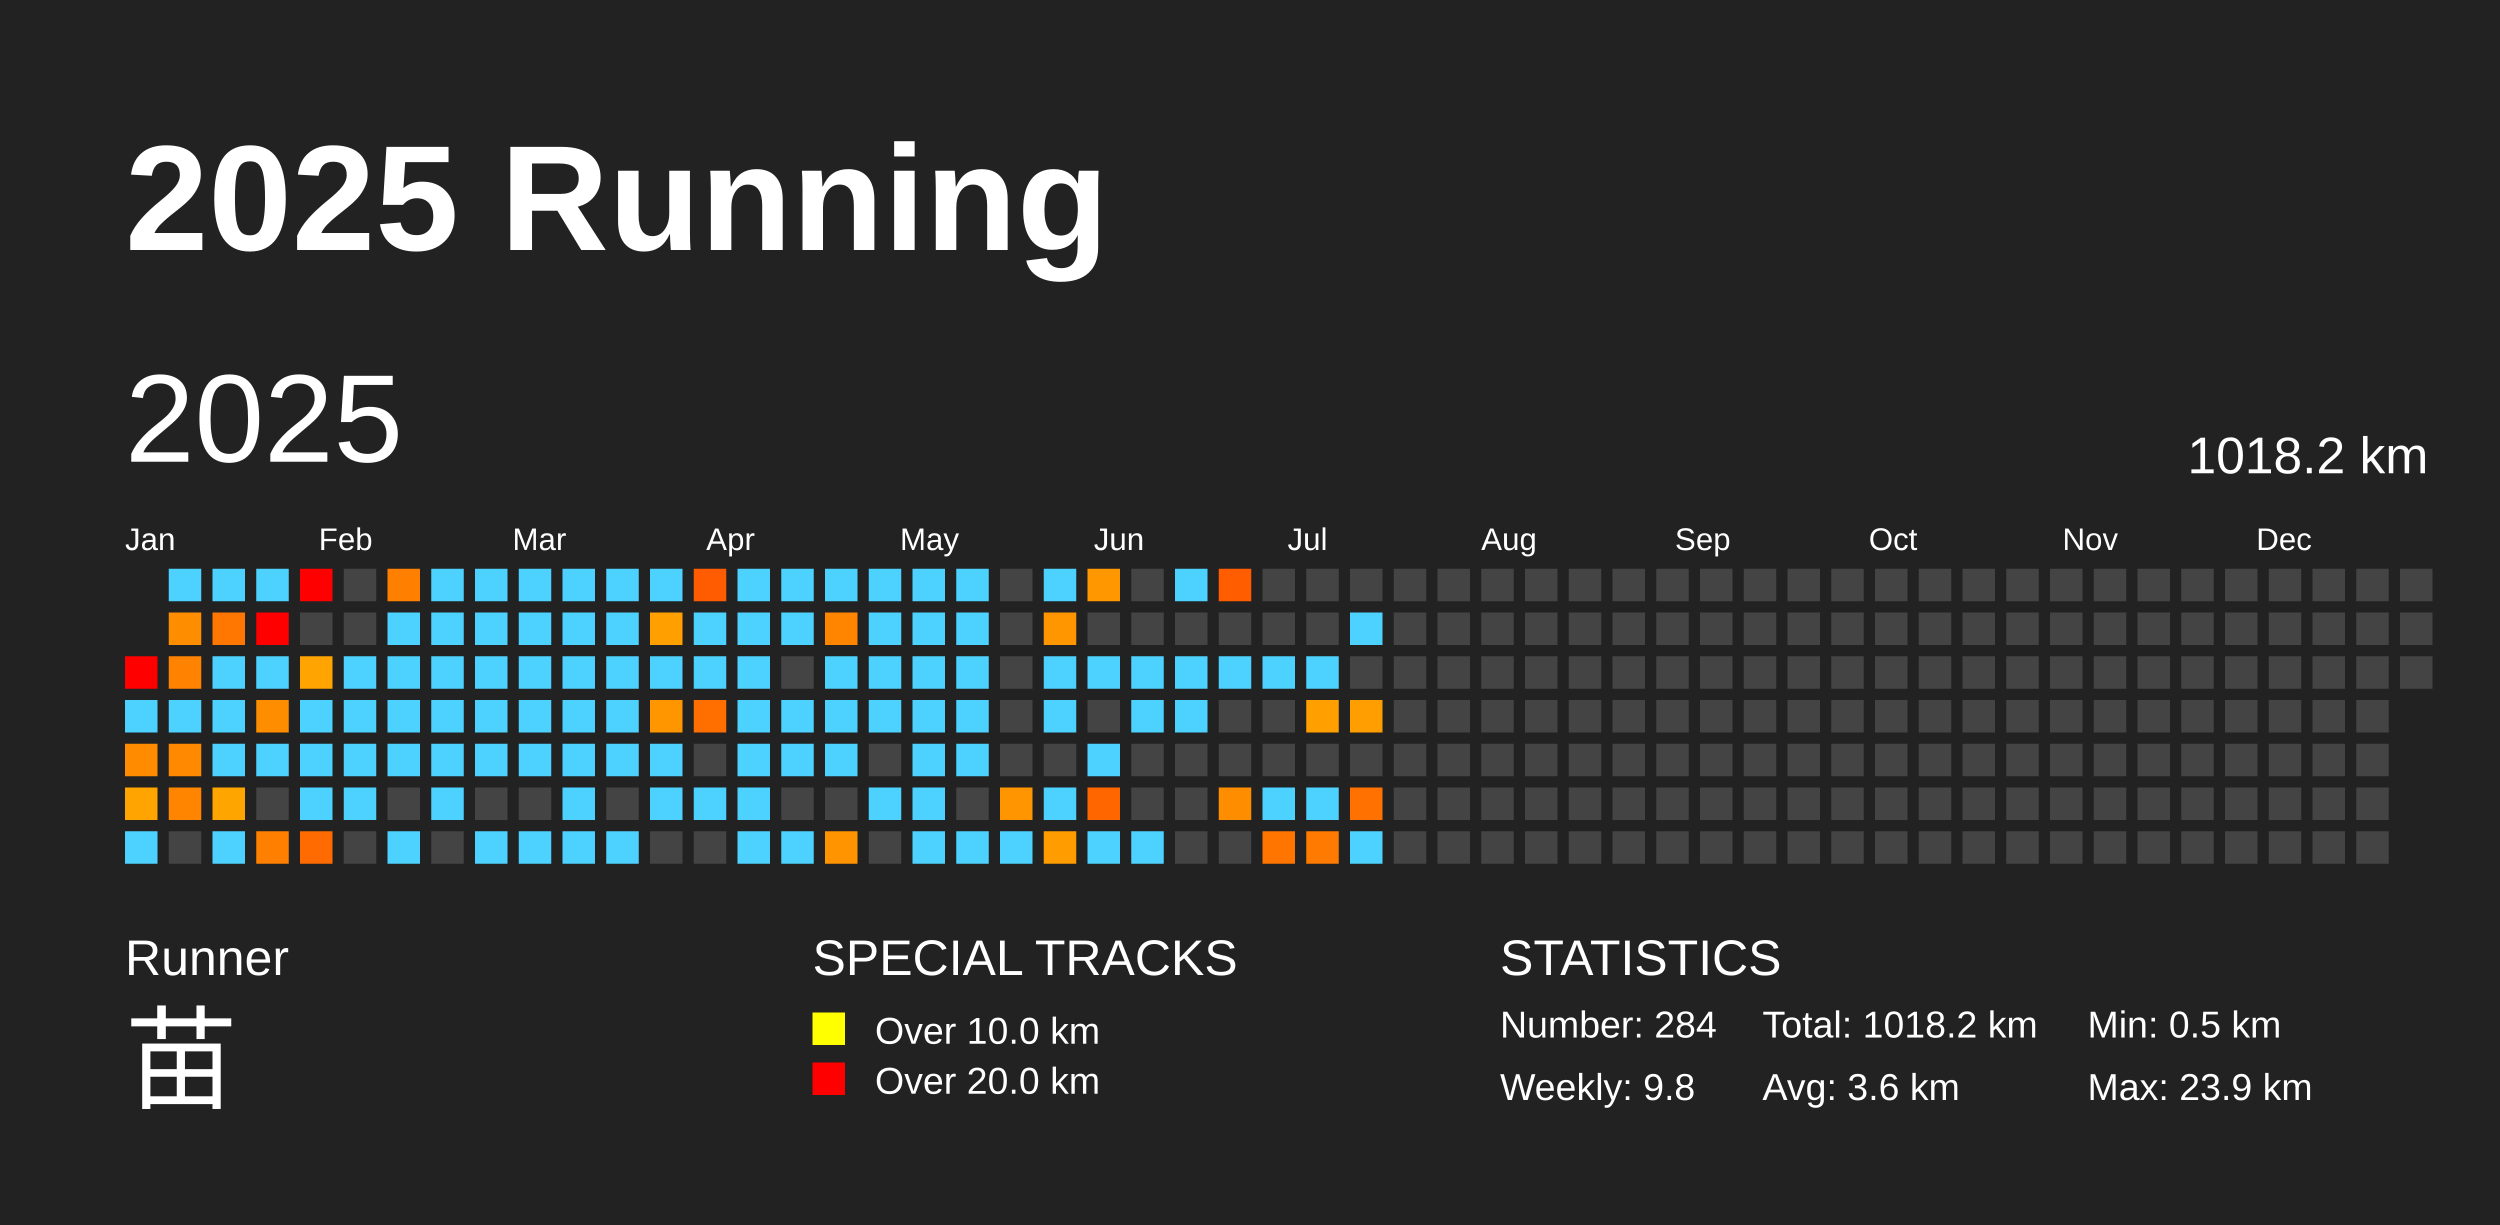
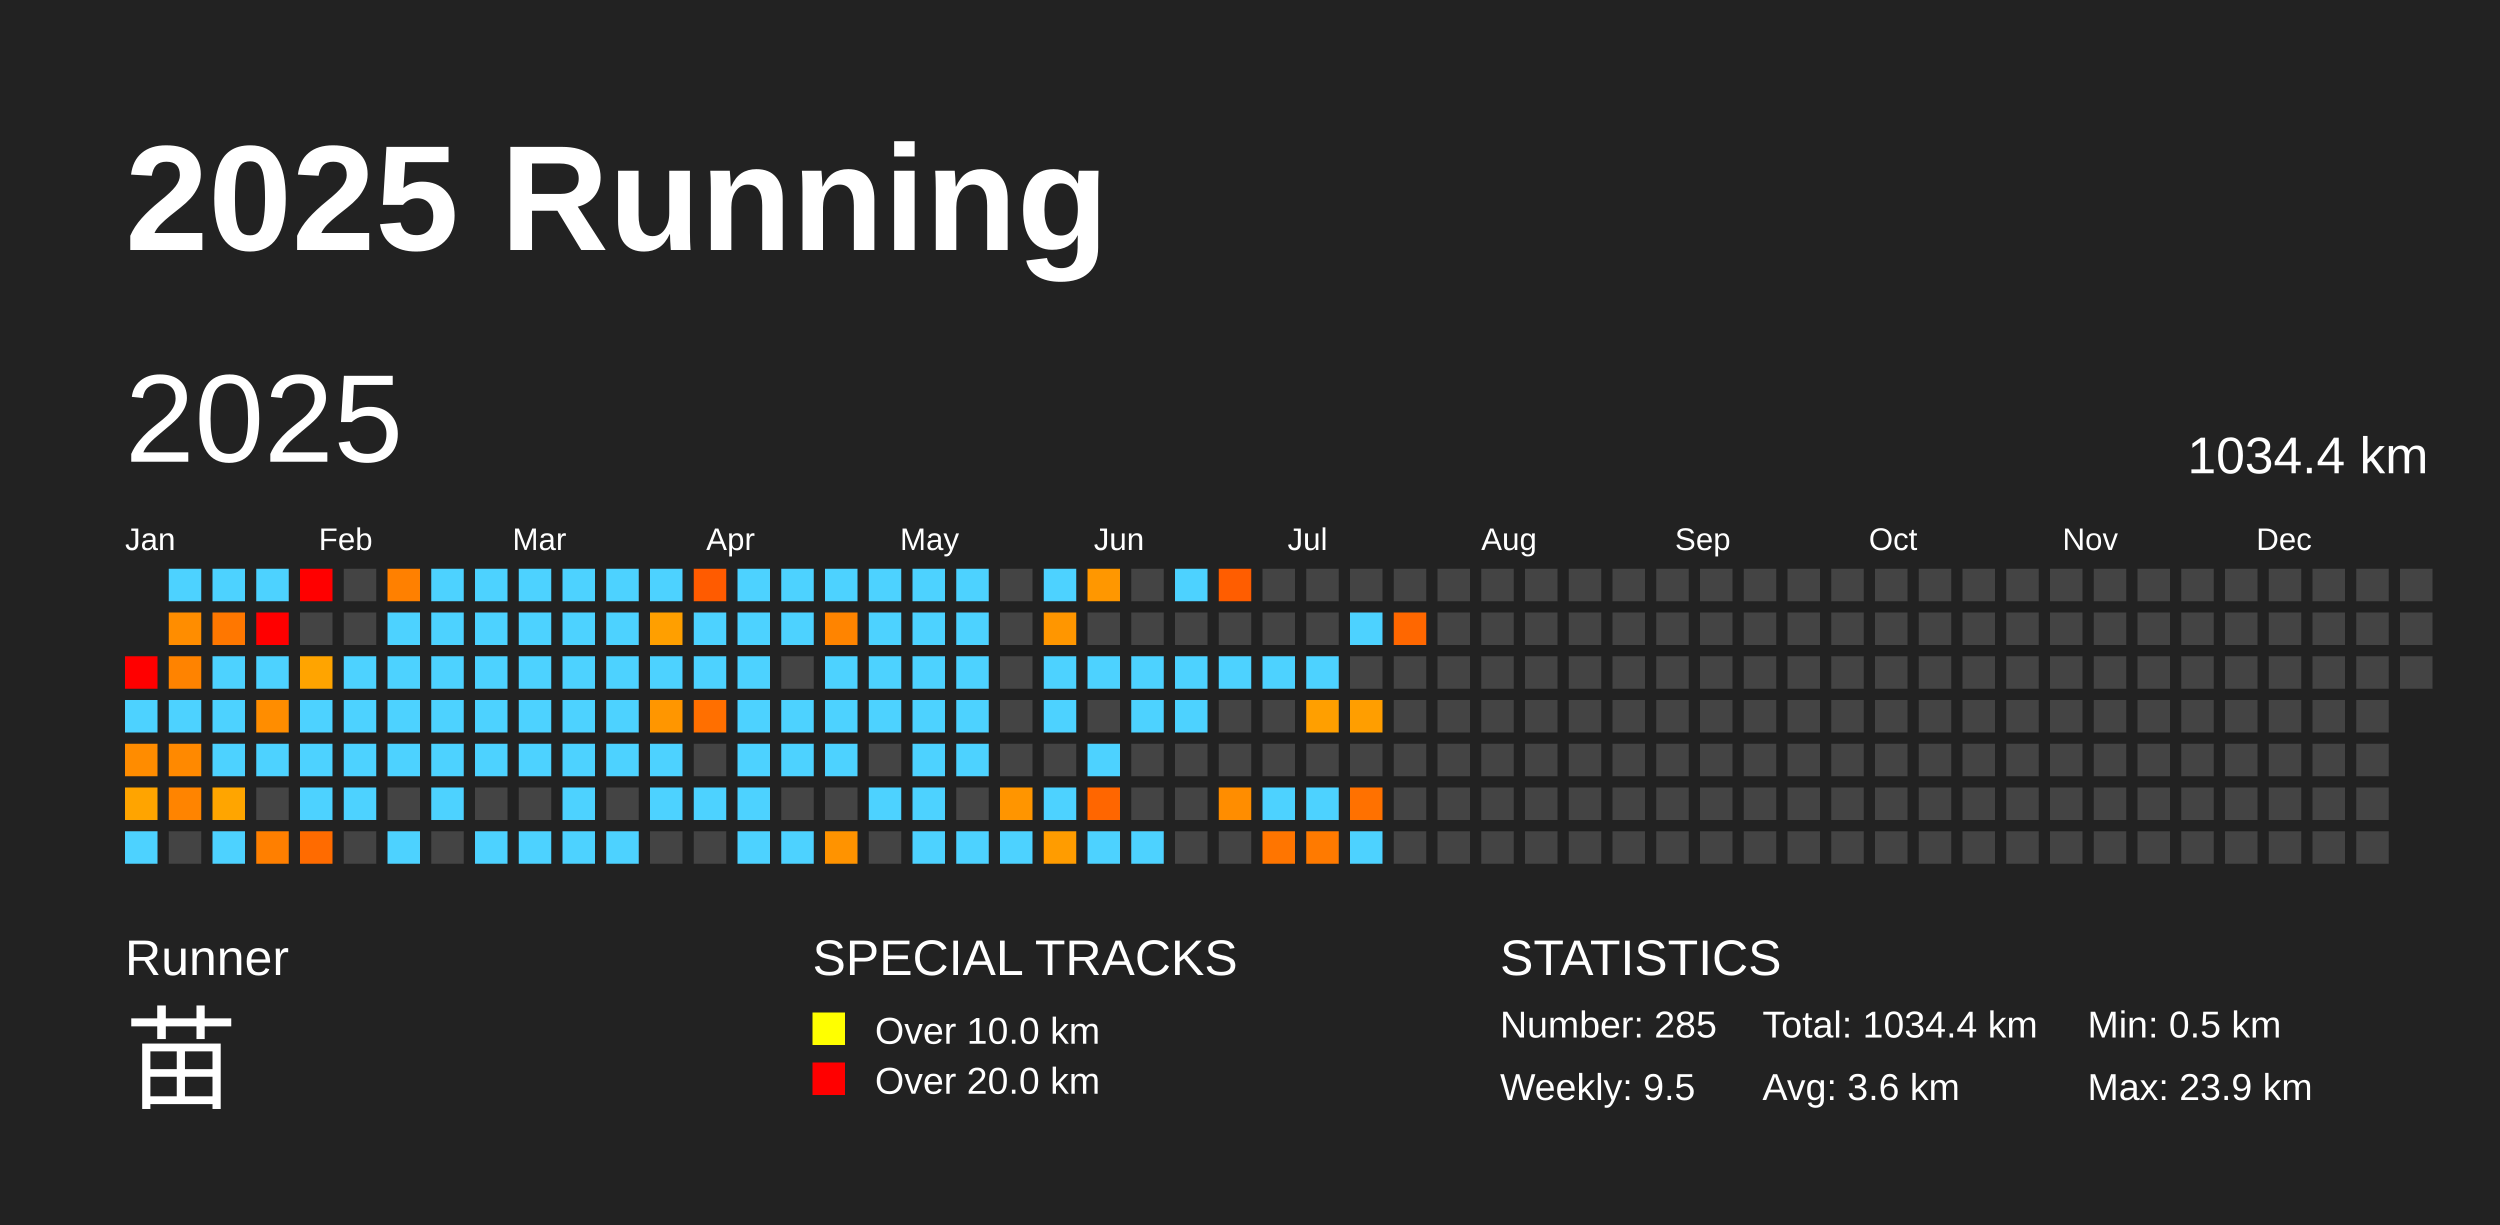
<svg xmlns="http://www.w3.org/2000/svg" baseProfile="full" height="98mm" version="1.1" viewBox="0,0,200,98" width="200mm">
  <defs />
  <rect fill="#222222" height="98" width="200" x="0" y="0" />
  <text fill="#FFFFFF" style="font-size:12px; font-family:Arial; font-weight:bold;" x="10" y="20">2025 Running</text>
  <text fill="#FFFFFF" style="font-size:4px; font-family:Arial" x="10" y="78">Runner</text>
  <text fill="#FFFFFF" style="font-size:9px; font-family:Arial" x="10" y="88">苗</text>
  <text fill="#FFFFFF" style="font-size:4px; font-family:Arial" x="65" y="78">SPECIAL TRACKS</text>
  <rect fill="yellow" height="2.6" width="2.6" x="65" y="81" />
  <text fill="#FFFFFF" style="font-size:3px; font-family:Arial" x="70" y="83.5">Over 10.0 km</text>
  <rect fill="red" height="2.6" width="2.6" x="65" y="85" />
  <text fill="#FFFFFF" style="font-size:3px; font-family:Arial" x="70" y="87.5">Over 20.0 km</text>
  <text fill="#FFFFFF" style="font-size:4px; font-family:Arial" x="120" y="78">STATISTICS</text>
-   <text fill="#FFFFFF" style="font-size:3px; font-family:Arial" x="120" y="83">Number: 284</text>
-   <text fill="#FFFFFF" style="font-size:3px; font-family:Arial" x="120" y="88">Weekly: 9.8</text>
-   <text fill="#FFFFFF" style="font-size:3px; font-family:Arial" x="141" y="83">Total: 1018.2 km</text>
+   <text fill="#FFFFFF" style="font-size:3px; font-family:Arial" x="120" y="83">Number: 285</text>
+   <text fill="#FFFFFF" style="font-size:3px; font-family:Arial" x="120" y="88">Weekly: 9.5</text>
+   <text fill="#FFFFFF" style="font-size:3px; font-family:Arial" x="141" y="83">Total: 1034.4 km</text>
  <text fill="#FFFFFF" style="font-size:3px; font-family:Arial" x="141" y="88">Avg: 3.6 km</text>
  <text fill="#FFFFFF" style="font-size:3px; font-family:Arial" x="167" y="83">Min: 0.5 km</text>
  <text fill="#FFFFFF" style="font-size:3px; font-family:Arial" x="167" y="88">Max: 23.9 km</text>
  <text dominant-baseline="hanging" fill="#FFFFFF" style="font-size:10.0px; font-family:Arial;" x="10" y="30">2025</text>
-   <text dominant-baseline="hanging" fill="#FFFFFF" style="font-size:4.125px; font-family:Arial;" x="175" y="35">1018.2 km</text>
+   <text dominant-baseline="hanging" fill="#FFFFFF" style="font-size:4.125px; font-family:Arial;" x="175" y="35">1034.4 km</text>
  <text fill="#FFFFFF" style="font-size:2.5px; font-family:Arial" x="10.0" y="44">Jan</text>
  <text fill="#FFFFFF" style="font-size:2.5px; font-family:Arial" x="25.5" y="44">Feb</text>
  <text fill="#FFFFFF" style="font-size:2.5px; font-family:Arial" x="41.0" y="44">Mar</text>
  <text fill="#FFFFFF" style="font-size:2.5px; font-family:Arial" x="56.5" y="44">Apr</text>
  <text fill="#FFFFFF" style="font-size:2.5px; font-family:Arial" x="72.0" y="44">May</text>
  <text fill="#FFFFFF" style="font-size:2.5px; font-family:Arial" x="87.5" y="44">Jun</text>
  <text fill="#FFFFFF" style="font-size:2.5px; font-family:Arial" x="103.0" y="44">Jul</text>
  <text fill="#FFFFFF" style="font-size:2.5px; font-family:Arial" x="118.5" y="44">Aug</text>
  <text fill="#FFFFFF" style="font-size:2.5px; font-family:Arial" x="134.0" y="44">Sep</text>
  <text fill="#FFFFFF" style="font-size:2.5px; font-family:Arial" x="149.5" y="44">Oct</text>
  <text fill="#FFFFFF" style="font-size:2.5px; font-family:Arial" x="165.0" y="44">Nov</text>
  <text fill="#FFFFFF" style="font-size:2.5px; font-family:Arial" x="180.5" y="44">Dec</text>
  <rect fill="red" height="2.6" width="2.6" x="10.0" y="52.5" />
  <rect fill="#4dd2ff" height="2.6" width="2.6" x="10.0" y="56.0" />
  <rect fill="#ff8c00" height="2.6" width="2.6" x="10.0" y="59.5" />
  <rect fill="#ffa400" height="2.6" width="2.6" x="10.0" y="63.0" />
  <rect fill="#4dd2ff" height="2.6" width="2.6" x="10.0" y="66.5" />
  <rect fill="#4dd2ff" height="2.6" width="2.6" x="13.5" y="45.5" />
  <rect fill="#ff8d00" height="2.6" width="2.6" x="13.5" y="49.0" />
  <rect fill="#ff8300" height="2.6" width="2.6" x="13.5" y="52.5" />
  <rect fill="#4dd2ff" height="2.6" width="2.6" x="13.5" y="56.0" />
  <rect fill="#ff8900" height="2.6" width="2.6" x="13.5" y="59.5" />
  <rect fill="#ff8400" height="2.6" width="2.6" x="13.5" y="63.0" />
  <rect fill="#444444" height="2.6" width="2.6" x="13.5" y="66.5" />
  <rect fill="#4dd2ff" height="2.6" width="2.6" x="17.0" y="45.5" />
  <rect fill="#ff7700" height="2.6" width="2.6" x="17.0" y="49.0" />
  <rect fill="#4dd2ff" height="2.6" width="2.6" x="17.0" y="52.5" />
  <rect fill="#4dd2ff" height="2.6" width="2.6" x="17.0" y="56.0" />
  <rect fill="#4dd2ff" height="2.6" width="2.6" x="17.0" y="59.5" />
  <rect fill="#ffa500" height="2.6" width="2.6" x="17.0" y="63.0" />
  <rect fill="#4dd2ff" height="2.6" width="2.6" x="17.0" y="66.5" />
  <rect fill="#4dd2ff" height="2.6" width="2.6" x="20.5" y="45.5" />
  <rect fill="red" height="2.6" width="2.6" x="20.5" y="49.0" />
  <rect fill="#4dd2ff" height="2.6" width="2.6" x="20.5" y="52.5" />
  <rect fill="#ff8d00" height="2.6" width="2.6" x="20.5" y="56.0" />
  <rect fill="#4dd2ff" height="2.6" width="2.6" x="20.5" y="59.5" />
  <rect fill="#444444" height="2.6" width="2.6" x="20.5" y="63.0" />
  <rect fill="#ff7f00" height="2.6" width="2.6" x="20.5" y="66.5" />
  <rect fill="red" height="2.6" width="2.6" x="24.0" y="45.5" />
  <rect fill="#444444" height="2.6" width="2.6" x="24.0" y="49.0" />
  <rect fill="#ffa400" height="2.6" width="2.6" x="24.0" y="52.5" />
  <rect fill="#4dd2ff" height="2.6" width="2.6" x="24.0" y="56.0" />
  <rect fill="#4dd2ff" height="2.6" width="2.6" x="24.0" y="59.5" />
  <rect fill="#4dd2ff" height="2.6" width="2.6" x="24.0" y="63.0" />
  <rect fill="#ff6b00" height="2.6" width="2.6" x="24.0" y="66.5" />
  <rect fill="#444444" height="2.6" width="2.6" x="27.5" y="45.5" />
  <rect fill="#444444" height="2.6" width="2.6" x="27.5" y="49.0" />
  <rect fill="#4dd2ff" height="2.6" width="2.6" x="27.5" y="52.5" />
  <rect fill="#4dd2ff" height="2.6" width="2.6" x="27.5" y="56.0" />
  <rect fill="#4dd2ff" height="2.6" width="2.6" x="27.5" y="59.5" />
  <rect fill="#4dd2ff" height="2.6" width="2.6" x="27.5" y="63.0" />
  <rect fill="#444444" height="2.6" width="2.6" x="27.5" y="66.5" />
  <rect fill="#ff8000" height="2.6" width="2.6" x="31.0" y="45.5" />
  <rect fill="#4dd2ff" height="2.6" width="2.6" x="31.0" y="49.0" />
  <rect fill="#4dd2ff" height="2.6" width="2.6" x="31.0" y="52.5" />
  <rect fill="#4dd2ff" height="2.6" width="2.6" x="31.0" y="56.0" />
  <rect fill="#4dd2ff" height="2.6" width="2.6" x="31.0" y="59.5" />
  <rect fill="#444444" height="2.6" width="2.6" x="31.0" y="63.0" />
  <rect fill="#4dd2ff" height="2.6" width="2.6" x="31.0" y="66.5" />
  <rect fill="#4dd2ff" height="2.6" width="2.6" x="34.5" y="45.5" />
  <rect fill="#4dd2ff" height="2.6" width="2.6" x="34.5" y="49.0" />
  <rect fill="#4dd2ff" height="2.6" width="2.6" x="34.5" y="52.5" />
  <rect fill="#4dd2ff" height="2.6" width="2.6" x="34.5" y="56.0" />
  <rect fill="#4dd2ff" height="2.6" width="2.6" x="34.5" y="59.5" />
  <rect fill="#4dd2ff" height="2.6" width="2.6" x="34.5" y="63.0" />
  <rect fill="#444444" height="2.6" width="2.6" x="34.5" y="66.5" />
  <rect fill="#4dd2ff" height="2.6" width="2.6" x="38.0" y="45.5" />
  <rect fill="#4dd2ff" height="2.6" width="2.6" x="38.0" y="49.0" />
  <rect fill="#4dd2ff" height="2.6" width="2.6" x="38.0" y="52.5" />
  <rect fill="#4dd2ff" height="2.6" width="2.6" x="38.0" y="56.0" />
  <rect fill="#4dd2ff" height="2.6" width="2.6" x="38.0" y="59.5" />
  <rect fill="#444444" height="2.6" width="2.6" x="38.0" y="63.0" />
  <rect fill="#4dd2ff" height="2.6" width="2.6" x="38.0" y="66.5" />
  <rect fill="#4dd2ff" height="2.6" width="2.6" x="41.5" y="45.5" />
  <rect fill="#4dd2ff" height="2.6" width="2.6" x="41.5" y="49.0" />
  <rect fill="#4dd2ff" height="2.6" width="2.6" x="41.5" y="52.5" />
  <rect fill="#4dd2ff" height="2.6" width="2.6" x="41.5" y="56.0" />
  <rect fill="#4dd2ff" height="2.6" width="2.6" x="41.5" y="59.5" />
  <rect fill="#444444" height="2.6" width="2.6" x="41.5" y="63.0" />
  <rect fill="#4dd2ff" height="2.6" width="2.6" x="41.5" y="66.5" />
  <rect fill="#4dd2ff" height="2.6" width="2.6" x="45.0" y="45.5" />
  <rect fill="#4dd2ff" height="2.6" width="2.6" x="45.0" y="49.0" />
  <rect fill="#4dd2ff" height="2.6" width="2.6" x="45.0" y="52.5" />
  <rect fill="#4dd2ff" height="2.6" width="2.6" x="45.0" y="56.0" />
  <rect fill="#4dd2ff" height="2.6" width="2.6" x="45.0" y="59.5" />
  <rect fill="#4dd2ff" height="2.6" width="2.6" x="45.0" y="63.0" />
  <rect fill="#4dd2ff" height="2.6" width="2.6" x="45.0" y="66.5" />
  <rect fill="#4dd2ff" height="2.6" width="2.6" x="48.5" y="45.5" />
  <rect fill="#4dd2ff" height="2.6" width="2.6" x="48.5" y="49.0" />
  <rect fill="#4dd2ff" height="2.6" width="2.6" x="48.5" y="52.5" />
  <rect fill="#4dd2ff" height="2.6" width="2.6" x="48.5" y="56.0" />
  <rect fill="#4dd2ff" height="2.6" width="2.6" x="48.5" y="59.5" />
  <rect fill="#444444" height="2.6" width="2.6" x="48.5" y="63.0" />
  <rect fill="#4dd2ff" height="2.6" width="2.6" x="48.5" y="66.5" />
  <rect fill="#4dd2ff" height="2.6" width="2.6" x="52.0" y="45.5" />
  <rect fill="#ff9f00" height="2.6" width="2.6" x="52.0" y="49.0" />
  <rect fill="#4dd2ff" height="2.6" width="2.6" x="52.0" y="52.5" />
  <rect fill="#ff9600" height="2.6" width="2.6" x="52.0" y="56.0" />
  <rect fill="#4dd2ff" height="2.6" width="2.6" x="52.0" y="59.5" />
  <rect fill="#4dd2ff" height="2.6" width="2.6" x="52.0" y="63.0" />
  <rect fill="#444444" height="2.6" width="2.6" x="52.0" y="66.5" />
  <rect fill="#ff5b00" height="2.6" width="2.6" x="55.5" y="45.5" />
  <rect fill="#4dd2ff" height="2.6" width="2.6" x="55.5" y="49.0" />
  <rect fill="#4dd2ff" height="2.6" width="2.6" x="55.5" y="52.5" />
  <rect fill="#ff6f00" height="2.6" width="2.6" x="55.5" y="56.0" />
  <rect fill="#444444" height="2.6" width="2.6" x="55.5" y="59.5" />
  <rect fill="#4dd2ff" height="2.6" width="2.6" x="55.5" y="63.0" />
  <rect fill="#444444" height="2.6" width="2.6" x="55.5" y="66.5" />
  <rect fill="#4dd2ff" height="2.6" width="2.6" x="59.0" y="45.5" />
  <rect fill="#4dd2ff" height="2.6" width="2.6" x="59.0" y="49.0" />
  <rect fill="#4dd2ff" height="2.6" width="2.6" x="59.0" y="52.5" />
  <rect fill="#4dd2ff" height="2.6" width="2.6" x="59.0" y="56.0" />
  <rect fill="#4dd2ff" height="2.6" width="2.6" x="59.0" y="59.5" />
  <rect fill="#4dd2ff" height="2.6" width="2.6" x="59.0" y="63.0" />
  <rect fill="#4dd2ff" height="2.6" width="2.6" x="59.0" y="66.5" />
  <rect fill="#4dd2ff" height="2.6" width="2.6" x="62.5" y="45.5" />
  <rect fill="#4dd2ff" height="2.6" width="2.6" x="62.5" y="49.0" />
  <rect fill="#444444" height="2.6" width="2.6" x="62.5" y="52.5" />
  <rect fill="#4dd2ff" height="2.6" width="2.6" x="62.5" y="56.0" />
  <rect fill="#4dd2ff" height="2.6" width="2.6" x="62.5" y="59.5" />
  <rect fill="#444444" height="2.6" width="2.6" x="62.5" y="63.0" />
  <rect fill="#4dd2ff" height="2.6" width="2.6" x="62.5" y="66.5" />
  <rect fill="#4dd2ff" height="2.6" width="2.6" x="66.0" y="45.5" />
  <rect fill="#ff8400" height="2.6" width="2.6" x="66.0" y="49.0" />
  <rect fill="#4dd2ff" height="2.6" width="2.6" x="66.0" y="52.5" />
  <rect fill="#4dd2ff" height="2.6" width="2.6" x="66.0" y="56.0" />
  <rect fill="#4dd2ff" height="2.6" width="2.6" x="66.0" y="59.5" />
  <rect fill="#444444" height="2.6" width="2.6" x="66.0" y="63.0" />
  <rect fill="#ff9300" height="2.6" width="2.6" x="66.0" y="66.5" />
  <rect fill="#4dd2ff" height="2.6" width="2.6" x="69.5" y="45.5" />
  <rect fill="#4dd2ff" height="2.6" width="2.6" x="69.5" y="49.0" />
  <rect fill="#4dd2ff" height="2.6" width="2.6" x="69.5" y="52.5" />
  <rect fill="#4dd2ff" height="2.6" width="2.6" x="69.5" y="56.0" />
  <rect fill="#444444" height="2.6" width="2.6" x="69.5" y="59.5" />
  <rect fill="#4dd2ff" height="2.6" width="2.6" x="69.5" y="63.0" />
  <rect fill="#444444" height="2.6" width="2.6" x="69.5" y="66.5" />
  <rect fill="#4dd2ff" height="2.6" width="2.6" x="73.0" y="45.5" />
  <rect fill="#4dd2ff" height="2.6" width="2.6" x="73.0" y="49.0" />
  <rect fill="#4dd2ff" height="2.6" width="2.6" x="73.0" y="52.5" />
  <rect fill="#4dd2ff" height="2.6" width="2.6" x="73.0" y="56.0" />
  <rect fill="#4dd2ff" height="2.6" width="2.6" x="73.0" y="59.5" />
  <rect fill="#4dd2ff" height="2.6" width="2.6" x="73.0" y="63.0" />
  <rect fill="#4dd2ff" height="2.6" width="2.6" x="73.0" y="66.5" />
  <rect fill="#4dd2ff" height="2.6" width="2.6" x="76.5" y="45.5" />
  <rect fill="#4dd2ff" height="2.6" width="2.6" x="76.5" y="49.0" />
  <rect fill="#4dd2ff" height="2.6" width="2.6" x="76.5" y="52.5" />
  <rect fill="#4dd2ff" height="2.6" width="2.6" x="76.5" y="56.0" />
  <rect fill="#4dd2ff" height="2.6" width="2.6" x="76.5" y="59.5" />
  <rect fill="#444444" height="2.6" width="2.6" x="76.5" y="63.0" />
  <rect fill="#4dd2ff" height="2.6" width="2.6" x="76.5" y="66.5" />
  <rect fill="#444444" height="2.6" width="2.6" x="80.0" y="45.5" />
  <rect fill="#444444" height="2.6" width="2.6" x="80.0" y="49.0" />
  <rect fill="#444444" height="2.6" width="2.6" x="80.0" y="52.5" />
  <rect fill="#444444" height="2.6" width="2.6" x="80.0" y="56.0" />
  <rect fill="#444444" height="2.6" width="2.6" x="80.0" y="59.5" />
  <rect fill="#ff9500" height="2.6" width="2.6" x="80.0" y="63.0" />
  <rect fill="#4dd2ff" height="2.6" width="2.6" x="80.0" y="66.5" />
  <rect fill="#4dd2ff" height="2.6" width="2.6" x="83.5" y="45.5" />
  <rect fill="#ff9600" height="2.6" width="2.6" x="83.5" y="49.0" />
  <rect fill="#4dd2ff" height="2.6" width="2.6" x="83.5" y="52.5" />
  <rect fill="#4dd2ff" height="2.6" width="2.6" x="83.5" y="56.0" />
  <rect fill="#444444" height="2.6" width="2.6" x="83.5" y="59.5" />
  <rect fill="#4dd2ff" height="2.6" width="2.6" x="83.5" y="63.0" />
  <rect fill="#ff9c00" height="2.6" width="2.6" x="83.5" y="66.5" />
  <rect fill="#ff9700" height="2.6" width="2.6" x="87.0" y="45.5" />
  <rect fill="#444444" height="2.6" width="2.6" x="87.0" y="49.0" />
  <rect fill="#4dd2ff" height="2.6" width="2.6" x="87.0" y="52.5" />
  <rect fill="#444444" height="2.6" width="2.6" x="87.0" y="56.0" />
  <rect fill="#4dd2ff" height="2.6" width="2.6" x="87.0" y="59.5" />
  <rect fill="#ff6600" height="2.6" width="2.6" x="87.0" y="63.0" />
  <rect fill="#4dd2ff" height="2.6" width="2.6" x="87.0" y="66.5" />
  <rect fill="#444444" height="2.6" width="2.6" x="90.5" y="45.5" />
  <rect fill="#444444" height="2.6" width="2.6" x="90.5" y="49.0" />
  <rect fill="#4dd2ff" height="2.6" width="2.6" x="90.5" y="52.5" />
  <rect fill="#4dd2ff" height="2.6" width="2.6" x="90.5" y="56.0" />
  <rect fill="#444444" height="2.6" width="2.6" x="90.5" y="59.5" />
  <rect fill="#444444" height="2.6" width="2.6" x="90.5" y="63.0" />
  <rect fill="#4dd2ff" height="2.6" width="2.6" x="90.5" y="66.5" />
  <rect fill="#4dd2ff" height="2.6" width="2.6" x="94.0" y="45.5" />
  <rect fill="#444444" height="2.6" width="2.6" x="94.0" y="49.0" />
  <rect fill="#4dd2ff" height="2.6" width="2.6" x="94.0" y="52.5" />
  <rect fill="#4dd2ff" height="2.6" width="2.6" x="94.0" y="56.0" />
  <rect fill="#444444" height="2.6" width="2.6" x="94.0" y="59.5" />
  <rect fill="#444444" height="2.6" width="2.6" x="94.0" y="63.0" />
  <rect fill="#444444" height="2.6" width="2.6" x="94.0" y="66.5" />
  <rect fill="#ff5d00" height="2.6" width="2.6" x="97.5" y="45.5" />
  <rect fill="#444444" height="2.6" width="2.6" x="97.5" y="49.0" />
  <rect fill="#4dd2ff" height="2.6" width="2.6" x="97.5" y="52.5" />
  <rect fill="#444444" height="2.6" width="2.6" x="97.5" y="56.0" />
  <rect fill="#444444" height="2.6" width="2.6" x="97.5" y="59.5" />
  <rect fill="#ff8d00" height="2.6" width="2.6" x="97.5" y="63.0" />
  <rect fill="#444444" height="2.6" width="2.6" x="97.5" y="66.5" />
  <rect fill="#444444" height="2.6" width="2.6" x="101.0" y="45.5" />
  <rect fill="#444444" height="2.6" width="2.6" x="101.0" y="49.0" />
  <rect fill="#4dd2ff" height="2.6" width="2.6" x="101.0" y="52.5" />
  <rect fill="#444444" height="2.6" width="2.6" x="101.0" y="56.0" />
  <rect fill="#444444" height="2.6" width="2.6" x="101.0" y="59.5" />
  <rect fill="#4dd2ff" height="2.6" width="2.6" x="101.0" y="63.0" />
  <rect fill="#ff7500" height="2.6" width="2.6" x="101.0" y="66.5" />
  <rect fill="#444444" height="2.6" width="2.6" x="104.5" y="45.5" />
  <rect fill="#444444" height="2.6" width="2.6" x="104.5" y="49.0" />
  <rect fill="#4dd2ff" height="2.6" width="2.6" x="104.5" y="52.5" />
  <rect fill="#ff9f00" height="2.6" width="2.6" x="104.5" y="56.0" />
  <rect fill="#444444" height="2.6" width="2.6" x="104.5" y="59.5" />
  <rect fill="#4dd2ff" height="2.6" width="2.6" x="104.5" y="63.0" />
  <rect fill="#ff7a00" height="2.6" width="2.6" x="104.5" y="66.5" />
  <rect fill="#444444" height="2.6" width="2.6" x="108.0" y="45.5" />
  <rect fill="#4dd2ff" height="2.6" width="2.6" x="108.0" y="49.0" />
  <rect fill="#444444" height="2.6" width="2.6" x="108.0" y="52.5" />
  <rect fill="#ff9e00" height="2.6" width="2.6" x="108.0" y="56.0" />
  <rect fill="#444444" height="2.6" width="2.6" x="108.0" y="59.5" />
  <rect fill="#ff7100" height="2.6" width="2.6" x="108.0" y="63.0" />
  <rect fill="#4dd2ff" height="2.6" width="2.6" x="108.0" y="66.5" />
  <rect fill="#444444" height="2.6" width="2.6" x="111.5" y="45.5" />
-   <rect fill="#444444" height="2.6" width="2.6" x="111.5" y="49.0" />
+   <rect fill="#ff6700" height="2.6" width="2.6" x="111.5" y="49.0" />
  <rect fill="#444444" height="2.6" width="2.6" x="111.5" y="52.5" />
  <rect fill="#444444" height="2.6" width="2.6" x="111.5" y="56.0" />
  <rect fill="#444444" height="2.6" width="2.6" x="111.5" y="59.5" />
  <rect fill="#444444" height="2.6" width="2.6" x="111.5" y="63.0" />
  <rect fill="#444444" height="2.6" width="2.6" x="111.5" y="66.5" />
  <rect fill="#444444" height="2.6" width="2.6" x="115.0" y="45.5" />
  <rect fill="#444444" height="2.6" width="2.6" x="115.0" y="49.0" />
  <rect fill="#444444" height="2.6" width="2.6" x="115.0" y="52.5" />
  <rect fill="#444444" height="2.6" width="2.6" x="115.0" y="56.0" />
  <rect fill="#444444" height="2.6" width="2.6" x="115.0" y="59.5" />
  <rect fill="#444444" height="2.6" width="2.6" x="115.0" y="63.0" />
  <rect fill="#444444" height="2.6" width="2.6" x="115.0" y="66.5" />
  <rect fill="#444444" height="2.6" width="2.6" x="118.5" y="45.5" />
  <rect fill="#444444" height="2.6" width="2.6" x="118.5" y="49.0" />
  <rect fill="#444444" height="2.6" width="2.6" x="118.5" y="52.5" />
  <rect fill="#444444" height="2.6" width="2.6" x="118.5" y="56.0" />
  <rect fill="#444444" height="2.6" width="2.6" x="118.5" y="59.5" />
  <rect fill="#444444" height="2.6" width="2.6" x="118.5" y="63.0" />
  <rect fill="#444444" height="2.6" width="2.6" x="118.5" y="66.5" />
  <rect fill="#444444" height="2.6" width="2.6" x="122.0" y="45.5" />
  <rect fill="#444444" height="2.6" width="2.6" x="122.0" y="49.0" />
  <rect fill="#444444" height="2.6" width="2.6" x="122.0" y="52.5" />
  <rect fill="#444444" height="2.6" width="2.6" x="122.0" y="56.0" />
  <rect fill="#444444" height="2.6" width="2.6" x="122.0" y="59.5" />
  <rect fill="#444444" height="2.6" width="2.6" x="122.0" y="63.0" />
  <rect fill="#444444" height="2.6" width="2.6" x="122.0" y="66.5" />
  <rect fill="#444444" height="2.6" width="2.6" x="125.5" y="45.5" />
  <rect fill="#444444" height="2.6" width="2.6" x="125.5" y="49.0" />
  <rect fill="#444444" height="2.6" width="2.6" x="125.5" y="52.5" />
  <rect fill="#444444" height="2.6" width="2.6" x="125.5" y="56.0" />
  <rect fill="#444444" height="2.6" width="2.6" x="125.5" y="59.5" />
  <rect fill="#444444" height="2.6" width="2.6" x="125.5" y="63.0" />
  <rect fill="#444444" height="2.6" width="2.6" x="125.5" y="66.5" />
  <rect fill="#444444" height="2.6" width="2.6" x="129.0" y="45.5" />
  <rect fill="#444444" height="2.6" width="2.6" x="129.0" y="49.0" />
  <rect fill="#444444" height="2.6" width="2.6" x="129.0" y="52.5" />
  <rect fill="#444444" height="2.6" width="2.6" x="129.0" y="56.0" />
  <rect fill="#444444" height="2.6" width="2.6" x="129.0" y="59.5" />
  <rect fill="#444444" height="2.6" width="2.6" x="129.0" y="63.0" />
  <rect fill="#444444" height="2.6" width="2.6" x="129.0" y="66.5" />
  <rect fill="#444444" height="2.6" width="2.6" x="132.5" y="45.5" />
  <rect fill="#444444" height="2.6" width="2.6" x="132.5" y="49.0" />
  <rect fill="#444444" height="2.6" width="2.6" x="132.5" y="52.5" />
  <rect fill="#444444" height="2.6" width="2.6" x="132.5" y="56.0" />
  <rect fill="#444444" height="2.6" width="2.6" x="132.5" y="59.5" />
  <rect fill="#444444" height="2.6" width="2.6" x="132.5" y="63.0" />
  <rect fill="#444444" height="2.6" width="2.6" x="132.5" y="66.5" />
  <rect fill="#444444" height="2.6" width="2.6" x="136.0" y="45.5" />
  <rect fill="#444444" height="2.6" width="2.6" x="136.0" y="49.0" />
  <rect fill="#444444" height="2.6" width="2.6" x="136.0" y="52.5" />
  <rect fill="#444444" height="2.6" width="2.6" x="136.0" y="56.0" />
  <rect fill="#444444" height="2.6" width="2.6" x="136.0" y="59.5" />
  <rect fill="#444444" height="2.6" width="2.6" x="136.0" y="63.0" />
  <rect fill="#444444" height="2.6" width="2.6" x="136.0" y="66.5" />
  <rect fill="#444444" height="2.6" width="2.6" x="139.5" y="45.5" />
  <rect fill="#444444" height="2.6" width="2.6" x="139.5" y="49.0" />
  <rect fill="#444444" height="2.6" width="2.6" x="139.5" y="52.5" />
  <rect fill="#444444" height="2.6" width="2.6" x="139.5" y="56.0" />
  <rect fill="#444444" height="2.6" width="2.6" x="139.5" y="59.5" />
  <rect fill="#444444" height="2.6" width="2.6" x="139.5" y="63.0" />
  <rect fill="#444444" height="2.6" width="2.6" x="139.5" y="66.5" />
  <rect fill="#444444" height="2.6" width="2.6" x="143.0" y="45.5" />
  <rect fill="#444444" height="2.6" width="2.6" x="143.0" y="49.0" />
  <rect fill="#444444" height="2.6" width="2.6" x="143.0" y="52.5" />
  <rect fill="#444444" height="2.6" width="2.6" x="143.0" y="56.0" />
  <rect fill="#444444" height="2.6" width="2.6" x="143.0" y="59.5" />
  <rect fill="#444444" height="2.6" width="2.6" x="143.0" y="63.0" />
  <rect fill="#444444" height="2.6" width="2.6" x="143.0" y="66.5" />
  <rect fill="#444444" height="2.6" width="2.6" x="146.5" y="45.5" />
  <rect fill="#444444" height="2.6" width="2.6" x="146.5" y="49.0" />
  <rect fill="#444444" height="2.6" width="2.6" x="146.5" y="52.5" />
  <rect fill="#444444" height="2.6" width="2.6" x="146.5" y="56.0" />
  <rect fill="#444444" height="2.6" width="2.6" x="146.5" y="59.5" />
  <rect fill="#444444" height="2.6" width="2.6" x="146.5" y="63.0" />
  <rect fill="#444444" height="2.6" width="2.6" x="146.5" y="66.5" />
  <rect fill="#444444" height="2.6" width="2.6" x="150.0" y="45.5" />
  <rect fill="#444444" height="2.6" width="2.6" x="150.0" y="49.0" />
  <rect fill="#444444" height="2.6" width="2.6" x="150.0" y="52.5" />
  <rect fill="#444444" height="2.6" width="2.6" x="150.0" y="56.0" />
  <rect fill="#444444" height="2.6" width="2.6" x="150.0" y="59.5" />
  <rect fill="#444444" height="2.6" width="2.6" x="150.0" y="63.0" />
  <rect fill="#444444" height="2.6" width="2.6" x="150.0" y="66.5" />
  <rect fill="#444444" height="2.6" width="2.6" x="153.5" y="45.5" />
  <rect fill="#444444" height="2.6" width="2.6" x="153.5" y="49.0" />
  <rect fill="#444444" height="2.6" width="2.6" x="153.5" y="52.5" />
  <rect fill="#444444" height="2.6" width="2.6" x="153.5" y="56.0" />
  <rect fill="#444444" height="2.6" width="2.6" x="153.5" y="59.5" />
  <rect fill="#444444" height="2.6" width="2.6" x="153.5" y="63.0" />
  <rect fill="#444444" height="2.6" width="2.6" x="153.5" y="66.5" />
  <rect fill="#444444" height="2.6" width="2.6" x="157.0" y="45.5" />
  <rect fill="#444444" height="2.6" width="2.6" x="157.0" y="49.0" />
  <rect fill="#444444" height="2.6" width="2.6" x="157.0" y="52.5" />
  <rect fill="#444444" height="2.6" width="2.6" x="157.0" y="56.0" />
  <rect fill="#444444" height="2.6" width="2.6" x="157.0" y="59.5" />
  <rect fill="#444444" height="2.6" width="2.6" x="157.0" y="63.0" />
  <rect fill="#444444" height="2.6" width="2.6" x="157.0" y="66.5" />
  <rect fill="#444444" height="2.6" width="2.6" x="160.5" y="45.5" />
  <rect fill="#444444" height="2.6" width="2.6" x="160.5" y="49.0" />
  <rect fill="#444444" height="2.6" width="2.6" x="160.5" y="52.5" />
  <rect fill="#444444" height="2.6" width="2.6" x="160.5" y="56.0" />
  <rect fill="#444444" height="2.6" width="2.6" x="160.5" y="59.5" />
  <rect fill="#444444" height="2.6" width="2.6" x="160.5" y="63.0" />
  <rect fill="#444444" height="2.6" width="2.6" x="160.5" y="66.5" />
  <rect fill="#444444" height="2.6" width="2.6" x="164.0" y="45.5" />
  <rect fill="#444444" height="2.6" width="2.6" x="164.0" y="49.0" />
  <rect fill="#444444" height="2.6" width="2.6" x="164.0" y="52.5" />
  <rect fill="#444444" height="2.6" width="2.6" x="164.0" y="56.0" />
  <rect fill="#444444" height="2.6" width="2.6" x="164.0" y="59.5" />
  <rect fill="#444444" height="2.6" width="2.6" x="164.0" y="63.0" />
  <rect fill="#444444" height="2.6" width="2.6" x="164.0" y="66.5" />
  <rect fill="#444444" height="2.6" width="2.6" x="167.5" y="45.5" />
  <rect fill="#444444" height="2.6" width="2.6" x="167.5" y="49.0" />
  <rect fill="#444444" height="2.6" width="2.6" x="167.5" y="52.5" />
  <rect fill="#444444" height="2.6" width="2.6" x="167.5" y="56.0" />
  <rect fill="#444444" height="2.6" width="2.6" x="167.5" y="59.5" />
  <rect fill="#444444" height="2.6" width="2.6" x="167.5" y="63.0" />
  <rect fill="#444444" height="2.6" width="2.6" x="167.5" y="66.5" />
  <rect fill="#444444" height="2.6" width="2.6" x="171.0" y="45.5" />
  <rect fill="#444444" height="2.6" width="2.6" x="171.0" y="49.0" />
  <rect fill="#444444" height="2.6" width="2.6" x="171.0" y="52.5" />
  <rect fill="#444444" height="2.6" width="2.6" x="171.0" y="56.0" />
  <rect fill="#444444" height="2.6" width="2.6" x="171.0" y="59.5" />
  <rect fill="#444444" height="2.6" width="2.6" x="171.0" y="63.0" />
  <rect fill="#444444" height="2.6" width="2.6" x="171.0" y="66.5" />
  <rect fill="#444444" height="2.6" width="2.6" x="174.5" y="45.5" />
  <rect fill="#444444" height="2.6" width="2.6" x="174.5" y="49.0" />
  <rect fill="#444444" height="2.6" width="2.6" x="174.5" y="52.5" />
  <rect fill="#444444" height="2.6" width="2.6" x="174.5" y="56.0" />
  <rect fill="#444444" height="2.6" width="2.6" x="174.5" y="59.5" />
  <rect fill="#444444" height="2.6" width="2.6" x="174.5" y="63.0" />
  <rect fill="#444444" height="2.6" width="2.6" x="174.5" y="66.5" />
  <rect fill="#444444" height="2.6" width="2.6" x="178.0" y="45.5" />
  <rect fill="#444444" height="2.6" width="2.6" x="178.0" y="49.0" />
  <rect fill="#444444" height="2.6" width="2.6" x="178.0" y="52.5" />
  <rect fill="#444444" height="2.6" width="2.6" x="178.0" y="56.0" />
  <rect fill="#444444" height="2.6" width="2.6" x="178.0" y="59.5" />
  <rect fill="#444444" height="2.6" width="2.6" x="178.0" y="63.0" />
  <rect fill="#444444" height="2.6" width="2.6" x="178.0" y="66.5" />
  <rect fill="#444444" height="2.6" width="2.6" x="181.5" y="45.5" />
  <rect fill="#444444" height="2.6" width="2.6" x="181.5" y="49.0" />
  <rect fill="#444444" height="2.6" width="2.6" x="181.5" y="52.5" />
  <rect fill="#444444" height="2.6" width="2.6" x="181.5" y="56.0" />
  <rect fill="#444444" height="2.6" width="2.6" x="181.5" y="59.5" />
  <rect fill="#444444" height="2.6" width="2.6" x="181.5" y="63.0" />
  <rect fill="#444444" height="2.6" width="2.6" x="181.5" y="66.5" />
  <rect fill="#444444" height="2.6" width="2.6" x="185.0" y="45.5" />
  <rect fill="#444444" height="2.6" width="2.6" x="185.0" y="49.0" />
  <rect fill="#444444" height="2.6" width="2.6" x="185.0" y="52.5" />
  <rect fill="#444444" height="2.6" width="2.6" x="185.0" y="56.0" />
  <rect fill="#444444" height="2.6" width="2.6" x="185.0" y="59.5" />
  <rect fill="#444444" height="2.6" width="2.6" x="185.0" y="63.0" />
  <rect fill="#444444" height="2.6" width="2.6" x="185.0" y="66.5" />
  <rect fill="#444444" height="2.6" width="2.6" x="188.5" y="45.5" />
  <rect fill="#444444" height="2.6" width="2.6" x="188.5" y="49.0" />
  <rect fill="#444444" height="2.6" width="2.6" x="188.5" y="52.5" />
  <rect fill="#444444" height="2.6" width="2.6" x="188.5" y="56.0" />
  <rect fill="#444444" height="2.6" width="2.6" x="188.5" y="59.5" />
  <rect fill="#444444" height="2.6" width="2.6" x="188.5" y="63.0" />
  <rect fill="#444444" height="2.6" width="2.6" x="188.5" y="66.5" />
  <rect fill="#444444" height="2.6" width="2.6" x="192.0" y="45.5" />
  <rect fill="#444444" height="2.6" width="2.6" x="192.0" y="49.0" />
  <rect fill="#444444" height="2.6" width="2.6" x="192.0" y="52.5" />
</svg>
